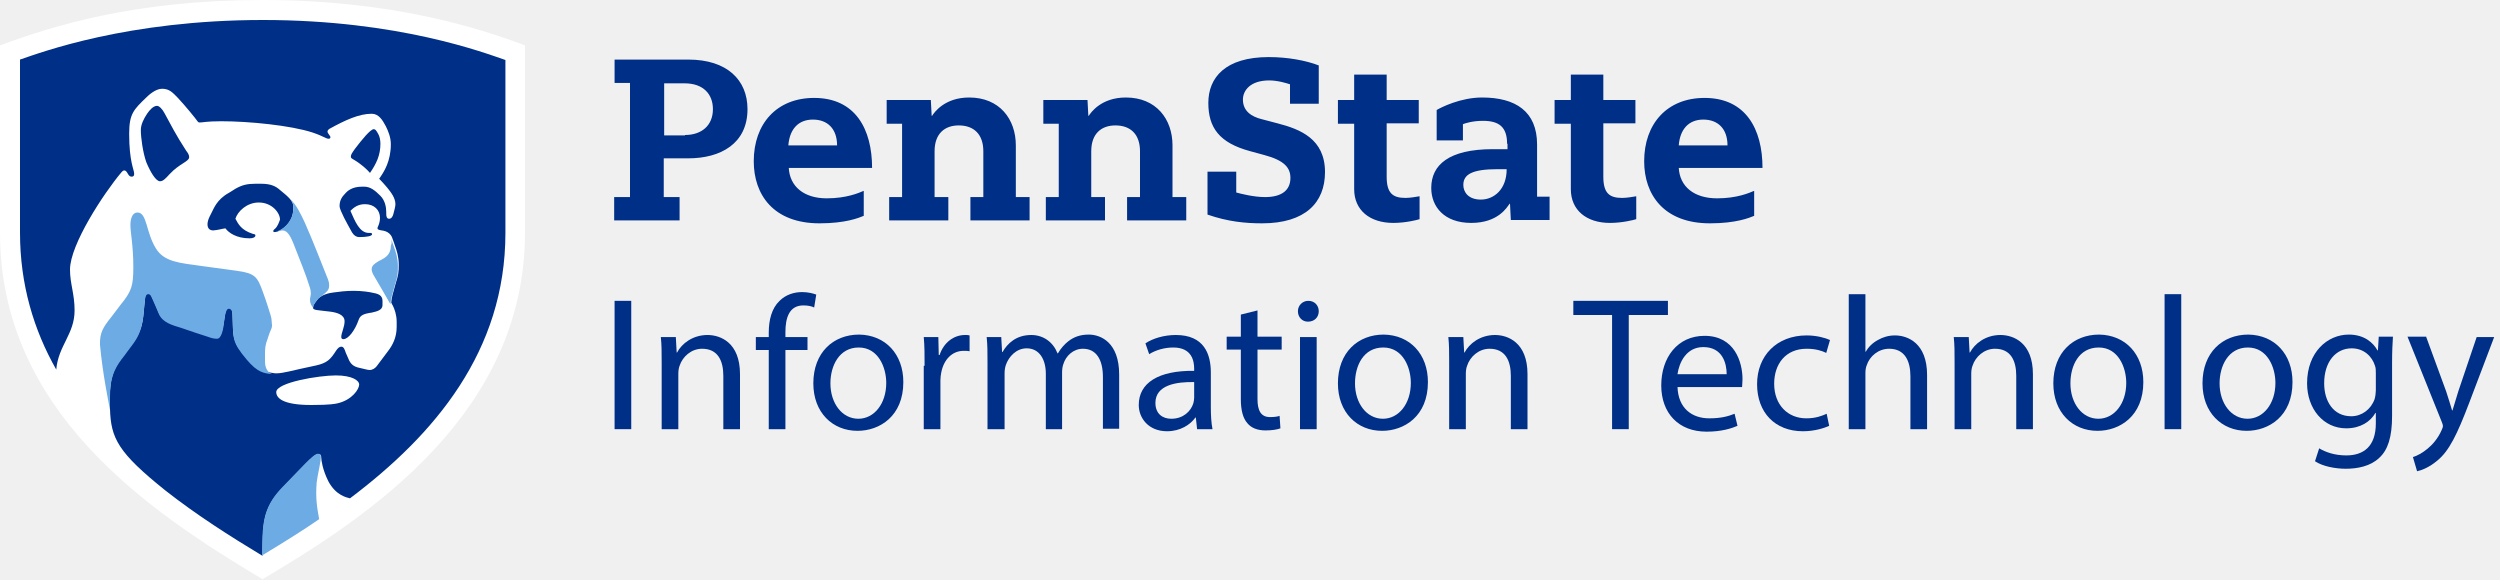
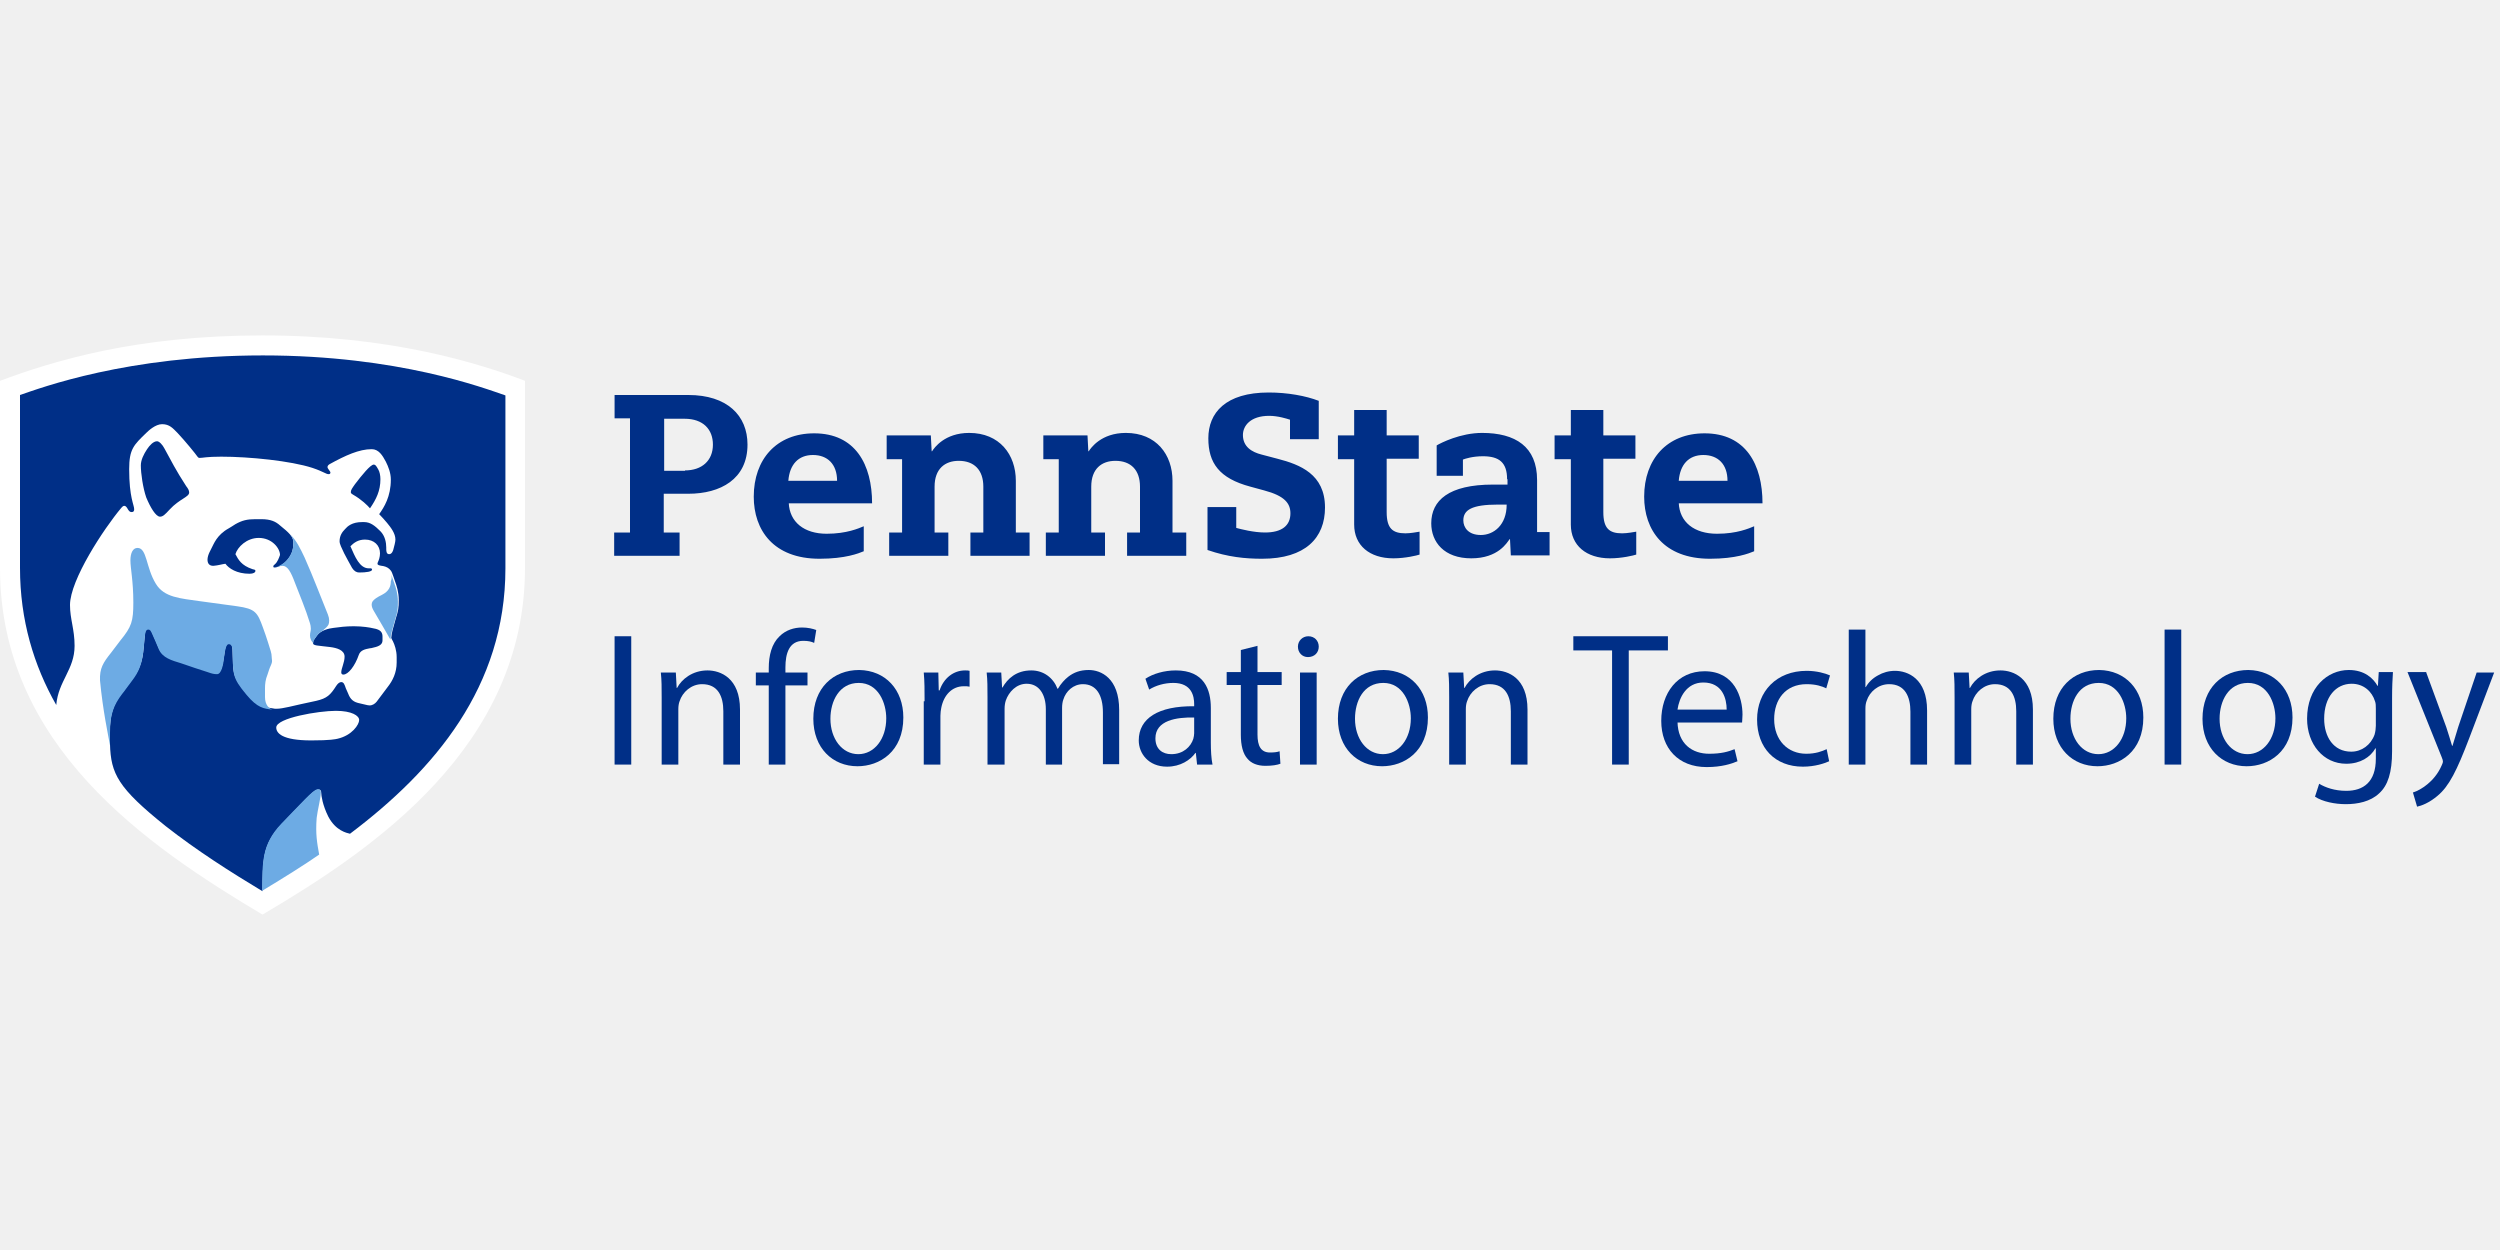
- <svg xmlns="http://www.w3.org/2000/svg" xmlns:xlink="http://www.w3.org/1999/xlink" version="1.1" id="Layer_1" x="0px" y="0px" viewBox="0 0 600 139" style="enable-background:new 0 0 600 139;" xml:space="preserve">
+ <svg xmlns="http://www.w3.org/2000/svg" xmlns:xlink="http://www.w3.org/1999/xlink" version="1.1" id="Layer_1" x="0px" y="0px" viewBox="0 0 600 139" width="500px" height="250px" style="enable-background:new 0 0 600 139;" xml:space="preserve">
  <style type="text/css">
	.st0{clip-path:url(#SVGID_2_);}
	.st1{clip-path:url(#SVGID_4_);}
	.st2{clip-path:url(#SVGID_6_);fill:#FFFFFF;}
	.st3{clip-path:url(#SVGID_4_);fill:#002F87;}
	.st4{clip-path:url(#SVGID_4_);fill:#6DABE4;}
</style>
  <g>
    <defs>
      <rect id="SVGID_1_" y="-0.1" width="600" height="139.1" />
    </defs>
    <clipPath id="SVGID_2_">
      <use xlink:href="#SVGID_1_" style="overflow:visible;" />
    </clipPath>
    <g class="st0">
      <defs>
        <rect id="SVGID_3_" x="0" y="-0.1" width="600" height="139.1" />
      </defs>
      <clipPath id="SVGID_4_">
        <use xlink:href="#SVGID_3_" style="overflow:visible;" />
      </clipPath>
      <g class="st1">
        <defs>
          <rect id="SVGID_5_" x="0" width="598.7" height="139" />
        </defs>
        <clipPath id="SVGID_6_">
          <use xlink:href="#SVGID_5_" style="overflow:visible;" />
        </clipPath>
        <path class="st2" d="M63,139C35.1,122.4,0,98.4,0,55.8V10.9C12.9,6.1,32.7,0,63,0c30.6,0,51.7,6.6,63,10.9v44.9     C126,98.7,89.5,123.4,63,139" />
      </g>
      <path class="st3" d="M81.9,80.9c0-1,0.8-2.4,0.8-3.8c0-1.6-1.9-2.1-3.4-2.3c-3.1-0.4-4.2-0.3-4.2-1c0-0.5,0.4-1,1-1.8    c0.8-1.2,2.9-1.7,3.9-1.8c1.4-0.2,3-0.4,4.9-0.4c2.1,0,3.9,0.3,4.7,0.5c1.9,0.3,2.2,1.1,2.2,2c0,0.2,0,0.7,0,0.9    c0,0.9-0.7,1.4-2.1,1.7c-0.3,0.1-0.8,0.2-1,0.2c-1,0.2-2.2,0.4-2.6,1.6c-0.9,2.6-2.5,4.7-3.7,4.7C82.2,81.4,81.9,81.3,81.9,80.9     M84.7,38.2c-0.1-0.1-0.5-0.2-0.5-0.6c0-0.5,0.3-0.9,1-1.9c1.6-2.1,3.7-4.7,4.5-4.7c0.4,0,0.6,0.3,1.1,1.2    c0.3,0.5,0.5,1.4,0.5,2.3c0,2.8-1,4.8-2.5,7C88.2,40.8,86.8,39.4,84.7,38.2z M38.4,43.5c0.7,0,1.2-0.5,2.3-1.7    c2.4-2.6,4.7-3,4.7-4.1c0-0.5-0.3-1-0.7-1.5c-2.6-4-3.6-6.1-5.2-9c-0.5-1-1.3-1.8-1.8-1.8c-0.9,0-1.8,1-2.4,1.9    c-0.8,1.2-1.5,2.6-1.5,3.9c0,1.9,0.5,5.4,1.3,7.7C36.1,41.3,37.4,43.5,38.4,43.5z M67.2,52.7c0-1.6-1.9-4.1-5.1-4.1    c-2.9,0-5.1,2.2-5.6,3.9c0.7,1.3,1.4,2.7,4.1,3.6c0.4,0.1,0.7,0.1,0.7,0.4c0,0.4-0.5,0.7-1.4,0.7c-3.1,0-5-1.3-5.8-2.4    c-0.8,0.1-1.7,0.4-2.9,0.5c-1,0-1.4-0.6-1.4-1.5c0-0.5,0.2-1.2,0.5-1.8c0.2-0.4,0.4-0.8,0.5-1c0.5-0.9,1.2-3.1,4.1-4.7    c0.3-0.2,1.2-0.7,1.6-1c1.6-0.9,2.8-1.2,4.8-1.2c0.1,0,1.2,0,1.4,0c2.3,0,3.5,0.6,4.5,1.5c2.1,1.7,3.2,2.7,3.2,4    c0,1.4-0.1,2.5-1.2,4c-1,1.3-2.4,2.1-3.3,2.1c-0.3,0-0.3-0.1-0.3-0.3c0-0.2,0.2-0.3,0.4-0.5C66.6,54.4,67,53.3,67.2,52.7z     M81,96.8c-0.5,0.1-1.6,0.4-6.3,0.4c-7.1,0-8.4-1.8-8.4-3.1c0-2.3,10.2-4,14.3-4c3.9,0,5.6,1.2,5.6,2.2C86.2,93.4,84.5,96,81,96.8    z M39.8,117.8c7.4,5.8,15.4,10.9,23.2,15.6c0.1-7-0.2-11.1,4.6-16.1c1.9-2,3.9-4.1,5.7-5.9c1.3-1.4,2.4-2.4,3.1-2.4    c0.5,0,0.7,0.2,0.7,0.8c0,0.6,0.3,2.9,1.7,5.7c1.8,3.4,4.4,3.9,5.2,4.1c20.3-15.3,37.3-35.3,37.3-63.7c0-15.6,0-41.5,0-41.5    c-5-1.7-25.6-9.6-58.2-9.6S9.8,12.6,4.8,14.3c0,0,0,25.9,0,41.5c0,12.5,3.3,23.4,8.7,32.9c0.5-5.8,4.4-8.5,4.4-14.2    c0-4-1.1-6.4-1.1-9.8c0-6,8.1-18.3,12.3-23.3c0.1-0.1,0.4-0.5,0.7-0.5c0.3,0,0.5,0.2,0.7,0.5c0.4,0.7,0.6,1,1.1,1    c0.5,0,0.6-0.3,0.6-0.7c0-1-1.2-2.8-1.2-9.6c0-4.8,1.1-5.8,4.1-8.7c0.5-0.5,2.2-2.1,3.8-2.1c1.8,0,2.6,1,3.7,2.1    c1.8,1.9,4.4,5.1,4.8,5.7c0.1,0.1,0.2,0.3,0.5,0.3c0.8,0,1.6-0.3,5.2-0.3c6.7,0,16.7,1,21.9,2.7c2.7,0.9,3.2,1.5,3.9,1.5    c0.3,0,0.4-0.2,0.4-0.4c0-0.3-0.7-0.9-0.7-1.3c0-0.3,0.2-0.5,0.5-0.7c3.8-2.1,7.1-3.6,10.1-3.6c1.7,0,2.6,1.5,3.4,3    c0.6,1.2,1.2,2.7,1.2,4.3c0,4.1-1.6,6.6-2.8,8.3c0.6,0.6,1.4,1.5,1.9,2.1c0.9,1.1,2,2.5,2,4c0,0.6-0.3,1.6-0.5,2.4    c-0.1,0.4-0.4,1.1-1,1.1c-0.6,0-0.7-0.6-0.7-1.2c0-0.1,0-0.4,0-0.4c0-1.2-0.3-2.8-1.4-3.9c-1.3-1.3-2.4-2.2-3.9-2.2    c-0.1,0-0.4,0-0.5,0c-2.4,0-3.5,1-4.1,1.7c-0.7,0.7-1.3,1.6-1.3,2.9c0,0.7,0.5,1.6,1.1,2.9c0.4,0.8,1.4,2.6,1.9,3.5    c0.5,0.8,1.1,1.1,1.7,1.1c1.7,0,3.1-0.2,3.1-0.7c0-0.1-0.1-0.3-0.3-0.3c-0.1,0-0.3,0-0.5,0c-2.2,0-3.3-2.8-4.4-5.3    c0.8-0.8,1.8-1.6,3.5-1.6c2.2,0,3.6,1.4,3.6,3.3c0,0.9-0.3,1.7-0.5,2.1c-0.1,0.2-0.1,0.3-0.1,0.4c0,0.3,0.4,0.4,1,0.5    c0.2,0,0.6,0.1,0.9,0.2c0.6,0.2,1.3,0.7,1.6,1.5c0.2,0.5,0.6,1.7,0.7,2c0.4,1.1,0.9,2.6,0.9,4.5c0,1.9-0.1,2.5-0.7,4.4    c-0.7,2.5-1,3.4-1.1,4.7c0.2,0.4,0.2,0.5,0.4,0.8c0.4,0.8,0.9,2.2,0.9,3.8c0,0.4,0,1.2,0,1.3c0,2.5-1,4.4-2.1,5.8    c-0.8,1.1-2,2.7-2.7,3.6c-0.4,0.5-1,0.9-1.7,0.9c-0.3,0-0.7-0.1-1.1-0.2c-0.4-0.1-1.3-0.3-1.7-0.4c-1.5-0.4-2-1.3-2.5-2.6    c-0.1-0.2-0.3-0.7-0.4-0.9c-0.3-0.9-0.5-1.5-1.1-1.5c-0.4,0-0.8,0.3-1.2,0.9c-1.4,2.2-2.2,3-4.8,3.6c-0.9,0.2-2.7,0.6-3.7,0.8    c-1.5,0.3-4.3,1.1-5.8,1.1c-0.3,0-0.7,0-1-0.1c-2.1-0.3-3.6-0.4-6.2-3.5c-3.6-4.3-3.2-4.9-3.4-10.7c0-0.6-0.2-1.5-0.9-1.5    c-0.6,0-0.9,1.2-1.1,3c-0.3,2-0.7,4.2-1.7,4.2c-0.7,0-1.2-0.1-2.3-0.5c-1.3-0.4-4.6-1.5-6.3-2.1c-2.3-0.8-4.6-1.4-5.4-3.4    c-0.4-1-1.2-2.8-1.6-3.7c-0.3-0.7-0.5-1-0.9-1c-0.6,0-0.8,0.7-0.8,1.3c-0.1,0.7-0.2,2.2-0.3,3.1c-0.3,4-1.2,5.7-2.9,8    c-0.8,1-1.5,2.1-2.4,3.2c-1.8,2.4-2.9,4.8-2.8,9.4c0,0.3,0,2,0,2.8C26.6,105.2,28.3,108.6,39.8,117.8z" />
      <path class="st4" d="M93.9,57.4L93.9,57.4c0.2,0.5,0.6,1.7,0.7,2c0.4,1.1,0.9,2.6,0.9,4.5c0,1.9-0.1,2.5-0.7,4.4    c-0.7,2.5-1,3.4-1.1,4.7c-0.2-0.4-3.7-6.4-4-6.9c-0.3-0.5-0.5-1-0.5-1.5c0-0.6,0.3-1,1-1.5c0.4-0.3,1-0.6,1.4-0.8    c1.8-0.9,2.2-2.1,2.2-3.3C94.1,58.4,94,57.9,93.9,57.4 M78.7,67c0.2,0.5,0.3,1,0.3,1.4c0,0.9-0.2,1.2-0.7,1.7    c-0.3,0.3-0.6,0.5-0.9,0.8c-0.5,0.3-0.9,0.6-1.2,1c-0.6,0.8-1,1.3-1,1.8c0,0.2,0,0.3,0.2,0.3c-0.7-0.5-1-1.3-1-2    c0-0.6,0.2-1,0.2-1.6c0-0.5-0.1-1-0.2-1.3c-1-3.3-2.6-7.1-3.6-9.7c-1-2.7-1.8-4.1-3-4.1c-0.6,0-1.2,0.3-1.9,0.3    c0.9,0,2.4-0.9,3.3-2.1c1.1-1.5,1.2-2.6,1.2-4c0-0.6-0.3-1.1-0.7-1.7c1.5,1.5,2.4,3.4,3.4,5.5C75.2,58,77.1,63.1,78.7,67z     M26.4,98.4c0-0.8,0-2.5,0-2.8c-0.1-4.6,1-7,2.8-9.4c0.9-1.1,1.6-2.2,2.4-3.2c1.7-2.2,2.5-4,2.9-8c0.1-0.9,0.2-2.5,0.3-3.1    c0.1-0.6,0.2-1.3,0.8-1.3c0.4,0,0.6,0.3,0.9,1c0.4,0.9,1.2,2.7,1.6,3.7c0.9,2.1,3.1,2.7,5.4,3.4c1.7,0.6,5,1.7,6.3,2.1    c1.1,0.4,1.6,0.5,2.3,0.5c1,0,1.5-2.1,1.7-4.2c0.2-1.7,0.5-3,1.1-3c0.7,0,0.9,0.8,0.9,1.5c0.2,5.8-0.2,6.4,3.4,10.7    c2.6,3.1,4.1,3.3,6.2,3.5c-0.8-0.2-1.8-1.1-1.8-3c0-0.3,0-1.9,0-2.1c0-1,0.1-2.1,0.6-3.3c0.2-0.6,0.5-1.6,0.8-2.2    c0.5-1.1,0.2-1.3,0.2-2.1c0-0.8-0.3-1.6-0.9-3.5c-0.3-1-0.8-2.4-1.2-3.5c-1.3-3.6-1.8-4.5-6.2-5.1c-1.4-0.2-7.5-1-8.8-1.2    c-4.9-0.7-8.7-0.9-10.7-4.2c-2.4-3.9-2.1-8.6-4.4-8.6c-1.1,0-1.7,1.2-1.7,3c0,1.9,0.7,4.9,0.7,10.1c0,4.5-0.4,5.8-3.1,9.1    c-0.7,0.9-1.6,2.1-2.2,2.9c-2,2.5-2.8,3.8-2.7,6.7C24.7,90.1,25.9,95.6,26.4,98.4z M76,115.8c0.2-1.8,1-4.8,1-6.1    c0-0.6-0.2-0.8-0.7-0.8c-0.6,0-1.7,1-3.1,2.4c-1.8,1.9-3.8,3.9-5.7,5.9c-4.7,5-4.5,9.1-4.6,16.1c5.3-3.2,10.1-6.2,13.7-8.7    C76.1,121.8,75.7,119.7,76,115.8z" />
      <path class="st3" d="M151.3,19.9h-3.8v-5.6h17.7c9.3,0,14.2,4.9,14.2,11.9c0,8.3-6.5,11.8-14.2,11.8h-5.9v9.3h3.8v5.6h-15.7v-5.6    h3.8V19.9 M164.4,32.4c4,0,6.7-2.3,6.7-6.2c0-3.6-2.3-6.2-6.8-6.2h-4.9v12.5H164.4z M189.3,40.2c0.2,4.6,3.7,7.4,9.1,7.4    c4.8,0,7.7-1.3,8.9-1.8v6c-1.2,0.5-4.4,1.8-10.6,1.8c-11.1,0-15.8-6.9-15.8-14.9c0-9,5.5-15.2,14.5-15.2c9.9,0,13.9,7.5,13.9,16.8    H189.3z M200.9,34.9c0-4-2.3-6.2-5.8-6.2c-3.5,0-5.6,2.3-5.9,6.2H200.9z M402.9,40.2c0.2,4.6,3.7,7.4,9.2,7.4    c4.8,0,7.7-1.3,8.9-1.8v6c-1.2,0.5-4.4,1.8-10.6,1.8c-11.1,0-15.8-6.9-15.8-14.9c0-9,5.5-15.2,14.5-15.2c9.9,0,13.9,7.5,13.9,16.8    H402.9z M414.6,34.9c0-4-2.3-6.2-5.8-6.2c-3.5,0-5.6,2.3-5.9,6.2H414.6z M216.5,29.7h-3.7V24h10.6l0.2,3.8h0.1    c0.5-0.8,3-4.4,8.9-4.4c7.3,0,11.2,5.2,11.2,11.5v12.4h3.3v5.6h-14.2v-5.6h3.1v-11c0-4-2.2-6.2-5.9-6.2c-3.3,0-5.8,1.9-5.8,6.2v11    h3.3v5.6h-14.2v-5.6h3.1V29.7z M254.1,29.7h-3.7V24h10.6l0.2,3.8h0.1c0.5-0.8,3-4.4,8.9-4.4c7.3,0,11.2,5.2,11.2,11.5v12.4h3.3    v5.6h-14.2v-5.6h3.1v-11c0-4-2.2-6.2-5.9-6.2c-3.3,0-5.8,1.9-5.8,6.2v11h3.3v5.6h-14.2v-5.6h3.1V29.7z M377.1,17.9h7.7V24h7.7v5.6    h-7.7v12.8c0,3.9,1.4,5.1,4.5,5.1c1.2,0,2.8-0.3,3.4-0.4v5.5c-0.6,0.2-3.4,0.9-6.3,0.9c-5.7,0-9.4-3.1-9.4-8.1V29.7h-3.9V24h3.9    V17.9z M325.1,17.9h7.7V24h7.7v5.6h-7.7v12.8c0,3.9,1.4,5.1,4.5,5.1c1.2,0,2.8-0.3,3.4-0.4v5.5c-0.6,0.2-3.4,0.9-6.3,0.9    c-5.7,0-9.4-3.1-9.4-8.1V29.7h-3.9V24h3.9V17.9z M361.7,34.5c0-4-1.9-5.5-5.8-5.5c-2.5,0-4.3,0.6-4.8,0.8v3.9h-6.3v-7.3    c1-0.6,5.7-3,10.9-3c8,0,13.2,3.3,13.2,11.3c0,4.7,0,12.5,0,12.5h3v5.6h-9.3l-0.2-3.9h-0.1c-0.6,0.8-2.7,4.6-9.2,4.6    c-6.5,0-9.6-3.9-9.6-8.4c0-5.5,4.2-9.3,14.8-9.3c0.5,0,3,0,3.5,0V34.5z M359.5,40.6c-6.3,0-8.3,1.3-8.3,3.8c0,1.7,1.2,3.5,4.2,3.5    c3.1,0,6.2-2.4,6.2-7.3H359.5z M309.5,20.2c-0.6-0.2-2.8-0.9-4.9-0.9c-4.5,0-6.3,2.4-6.3,4.6c0,2.8,2.1,4.1,4.5,4.7l3.8,1    c5.4,1.4,11.4,3.7,11.4,11.7c0,7.3-4.7,12.3-15.1,12.3c-4,0-8.2-0.4-13.1-2.1V41.2h6.9v5c1.1,0.3,4.2,1.1,6.9,1.1    c4.1,0,6.1-1.7,6.1-4.6c0-2.4-1.4-4.2-6.3-5.5l-3.3-0.9c-7.5-2-10.1-5.7-10.1-11.6c0-6.1,4.1-11,14.5-11c4.5,0,8.9,0.8,12,2v9.2    h-6.9V20.2z" />
      <rect x="147.5" y="72.2" class="st3" width="4" height="30.8" />
      <path class="st3" d="M158.8,86.9c0-2.3,0-4.2-0.2-6h3.6l0.2,3.7h0.1c1.1-2.1,3.7-4.2,7.3-4.2c3.1,0,7.8,1.8,7.8,9.4V103h-4V90.2    c0-3.6-1.3-6.5-5.1-6.5c-2.6,0-4.7,1.9-5.4,4.1c-0.2,0.5-0.3,1.2-0.3,1.9V103h-4V86.9" />
      <path class="st3" d="M184.5,103v-19h-3.1v-3.1h3.1v-1c0-3.1,0.7-5.9,2.6-7.7c1.5-1.5,3.5-2.1,5.4-2.1c1.4,0,2.6,0.3,3.4,0.6    l-0.5,3.1c-0.6-0.3-1.4-0.5-2.6-0.5c-3.4,0-4.3,3-4.3,6.4v1.2h5.3v3.1h-5.3v19H184.5" />
      <path class="st3" d="M216.8,91.7c0,8.2-5.7,11.7-11,11.7c-6,0-10.6-4.4-10.6-11.4c0-7.4,4.8-11.7,11-11.7    C212.5,80.4,216.8,85,216.8,91.7 M199.3,92c0,4.8,2.8,8.5,6.7,8.5c3.8,0,6.7-3.6,6.7-8.6c0-3.7-1.9-8.5-6.6-8.5    C201.4,83.4,199.3,87.8,199.3,92z" />
      <path class="st3" d="M221.9,87.8c0-2.6,0-4.8-0.2-6.9h3.5l0.1,4.3h0.2c1-3,3.4-4.8,6.1-4.8c0.5,0,0.8,0,1.1,0.1v3.8    c-0.4-0.1-0.8-0.1-1.4-0.1c-2.8,0-4.8,2.1-5.4,5.2c-0.1,0.5-0.2,1.2-0.2,1.9V103h-4V87.8" />
      <path class="st3" d="M237,86.9c0-2.3,0-4.2-0.2-6h3.5l0.2,3.6h0.1c1.2-2.1,3.3-4.1,6.9-4.1c3,0,5.3,1.8,6.3,4.4h0.1    c0.7-1.2,1.6-2.2,2.5-2.9c1.3-1,2.8-1.6,4.9-1.6c2.9,0,7.3,1.9,7.3,9.6v13h-3.9V90.5c0-4.2-1.6-6.8-4.8-6.8    c-2.3,0-4.1,1.7-4.7,3.7c-0.2,0.5-0.3,1.3-0.3,2V103h-3.9V89.7c0-3.5-1.6-6.1-4.6-6.1c-2.5,0-4.3,2-5,4c-0.2,0.6-0.3,1.3-0.3,2    V103H237V86.9" />
      <path class="st3" d="M287.3,103l-0.3-2.8h-0.1c-1.2,1.7-3.6,3.3-6.8,3.3c-4.5,0-6.8-3.2-6.8-6.3c0-5.3,4.7-8.3,13.3-8.2v-0.5    c0-1.8-0.5-5.1-5-5.1c-2.1,0-4.2,0.6-5.8,1.6l-0.9-2.6c1.8-1.2,4.5-2,7.3-2c6.8,0,8.4,4.6,8.4,9v8.3c0,1.9,0.1,3.8,0.4,5.3H287.3     M286.7,91.7c-4.4-0.1-9.4,0.7-9.4,5c0,2.6,1.7,3.8,3.8,3.8c2.9,0,4.7-1.8,5.3-3.7c0.1-0.4,0.2-0.9,0.2-1.3V91.7z" />
      <path class="st3" d="M301.8,74.5v6.3h5.8v3.1h-5.8v11.9c0,2.7,0.8,4.3,3,4.3c1,0,1.8-0.1,2.3-0.3l0.2,3c-0.8,0.3-2,0.5-3.6,0.5    c-1.9,0-3.4-0.6-4.3-1.7c-1.1-1.2-1.6-3.2-1.6-5.8V83.9h-3.4v-3.1h3.4v-5.3L301.8,74.5" />
      <path class="st3" d="M316.5,74.7c0,1.4-1,2.5-2.6,2.5c-1.4,0-2.4-1.1-2.4-2.5c0-1.4,1.1-2.5,2.5-2.5    C315.5,72.2,316.5,73.3,316.5,74.7 M312,80.9h4V103h-4V80.9z" />
      <path class="st3" d="M342.7,91.7c0,8.2-5.7,11.7-11,11.7c-6,0-10.6-4.4-10.6-11.4c0-7.4,4.8-11.7,11-11.7    C338.4,80.4,342.7,85,342.7,91.7 M325.2,92c0,4.8,2.8,8.5,6.7,8.5c3.8,0,6.7-3.6,6.7-8.6c0-3.7-1.9-8.5-6.6-8.5    C327.2,83.4,325.2,87.8,325.2,92z" />
      <path class="st3" d="M347.8,86.9c0-2.3,0-4.2-0.2-6h3.6l0.2,3.7h0.1c1.1-2.1,3.7-4.2,7.3-4.2c3.1,0,7.8,1.8,7.8,9.4V103h-4V90.2    c0-3.6-1.3-6.5-5.1-6.5c-2.6,0-4.7,1.9-5.4,4.1c-0.2,0.5-0.3,1.2-0.3,1.9V103h-4V86.9" />
-       <polyline class="st3" points="386.9,75.6 377.6,75.6 377.6,72.2 400.3,72.2 400.3,75.6 390.9,75.6 390.9,103 386.9,103     386.9,75.6   " />
+       <polyline class="st3" points="386.9,75.6 377.6,75.6 377.6,72.2 400.3,72.2 400.3,75.6 390.9,75.6 390.9,103 386.9,103    386.9,75.6   " />
      <path class="st3" d="M402.6,92.7c0.1,5.4,3.6,7.7,7.6,7.7c2.9,0,4.6-0.5,6.1-1.1l0.7,2.9c-1.4,0.6-3.8,1.4-7.4,1.4    c-6.8,0-10.9-4.5-10.9-11.1c0-6.7,3.9-11.9,10.4-11.9c7.2,0,9.1,6.3,9.1,10.4c0,0.8-0.1,1.5-0.1,1.9H402.6 M414.4,89.8    c0-2.6-1-6.5-5.6-6.5c-4.1,0-5.8,3.7-6.2,6.5H414.4z" />
      <path class="st3" d="M439,102.2c-1.1,0.5-3.4,1.3-6.3,1.3c-6.7,0-11-4.5-11-11.3c0-6.8,4.7-11.7,11.9-11.7c2.4,0,4.5,0.6,5.6,1.1    l-0.9,3.1c-1-0.5-2.5-1-4.7-1c-5.1,0-7.8,3.7-7.8,8.4c0,5.1,3.3,8.3,7.7,8.3c2.3,0,3.8-0.6,4.9-1.1L439,102.2" />
      <path class="st3" d="M443.7,70.6h4v13.8h0.1c0.6-1.1,1.6-2.1,2.9-2.8c1.2-0.7,2.6-1.1,4.1-1.1c3,0,7.7,1.8,7.7,9.5V103h-4V90.3    c0-3.6-1.3-6.6-5.1-6.6c-2.6,0-4.7,1.8-5.4,4c-0.2,0.5-0.3,1.1-0.3,1.9V103h-4V70.6" />
      <path class="st3" d="M469.1,86.9c0-2.3,0-4.2-0.2-6h3.6l0.2,3.7h0.1c1.1-2.1,3.7-4.2,7.3-4.2c3.1,0,7.8,1.8,7.8,9.4V103h-4V90.2    c0-3.6-1.3-6.5-5.1-6.5c-2.6,0-4.7,1.9-5.4,4.1c-0.2,0.5-0.3,1.2-0.3,1.9V103h-4V86.9" />
      <path class="st3" d="M514.4,91.7c0,8.2-5.7,11.7-11,11.7c-6,0-10.6-4.4-10.6-11.4c0-7.4,4.8-11.7,11-11.7    C510.1,80.4,514.4,85,514.4,91.7 M496.9,92c0,4.8,2.8,8.5,6.7,8.5c3.8,0,6.7-3.6,6.7-8.6c0-3.7-1.9-8.5-6.6-8.5    C498.9,83.4,496.9,87.8,496.9,92z" />
      <rect x="519.5" y="70.6" class="st3" width="4" height="32.4" />
      <path class="st3" d="M550.2,91.7c0,8.2-5.7,11.7-11,11.7c-6,0-10.6-4.4-10.6-11.4c0-7.4,4.8-11.7,11-11.7    C545.9,80.4,550.2,85,550.2,91.7 M532.7,92c0,4.8,2.8,8.5,6.7,8.5c3.8,0,6.7-3.6,6.7-8.6c0-3.7-1.9-8.5-6.6-8.5    C534.8,83.4,532.7,87.8,532.7,92z" />
      <path class="st3" d="M574.3,80.9c-0.1,1.6-0.2,3.4-0.2,6.1v12.8c0,5.1-1,8.2-3.1,10.1c-2.1,2-5.2,2.6-8,2.6    c-2.6,0-5.6-0.6-7.4-1.8l1-3.1c1.5,0.9,3.7,1.7,6.5,1.7c4.1,0,7.1-2.1,7.1-7.7v-2.5h-0.1c-1.2,2.1-3.6,3.7-7,3.7    c-5.5,0-9.4-4.7-9.4-10.8c0-7.5,4.9-11.7,10-11.7c3.8,0,5.9,2,6.9,3.8h0.1l0.2-3.3H574.3 M570.2,89.6c0-0.7,0-1.3-0.2-1.8    c-0.7-2.3-2.7-4.2-5.6-4.2c-3.8,0-6.6,3.2-6.6,8.4c0,4.3,2.2,7.9,6.5,7.9c2.5,0,4.7-1.6,5.6-4.1c0.2-0.7,0.3-1.5,0.3-2.1V89.6z" />
      <path class="st3" d="M582.3,80.9l4.8,13.1c0.5,1.5,1,3.2,1.4,4.5h0.1c0.4-1.3,0.9-3,1.4-4.6l4.4-13h4.2l-6,15.8    c-2.9,7.6-4.8,11.5-7.6,13.8c-2,1.7-3.9,2.4-4.9,2.6l-1-3.4c1-0.3,2.3-1,3.5-2c1.1-0.9,2.5-2.4,3.4-4.5c0.2-0.4,0.3-0.7,0.3-1    c0-0.2-0.1-0.5-0.3-1l-8.2-20.4H582.3" />
    </g>
  </g>
</svg>
